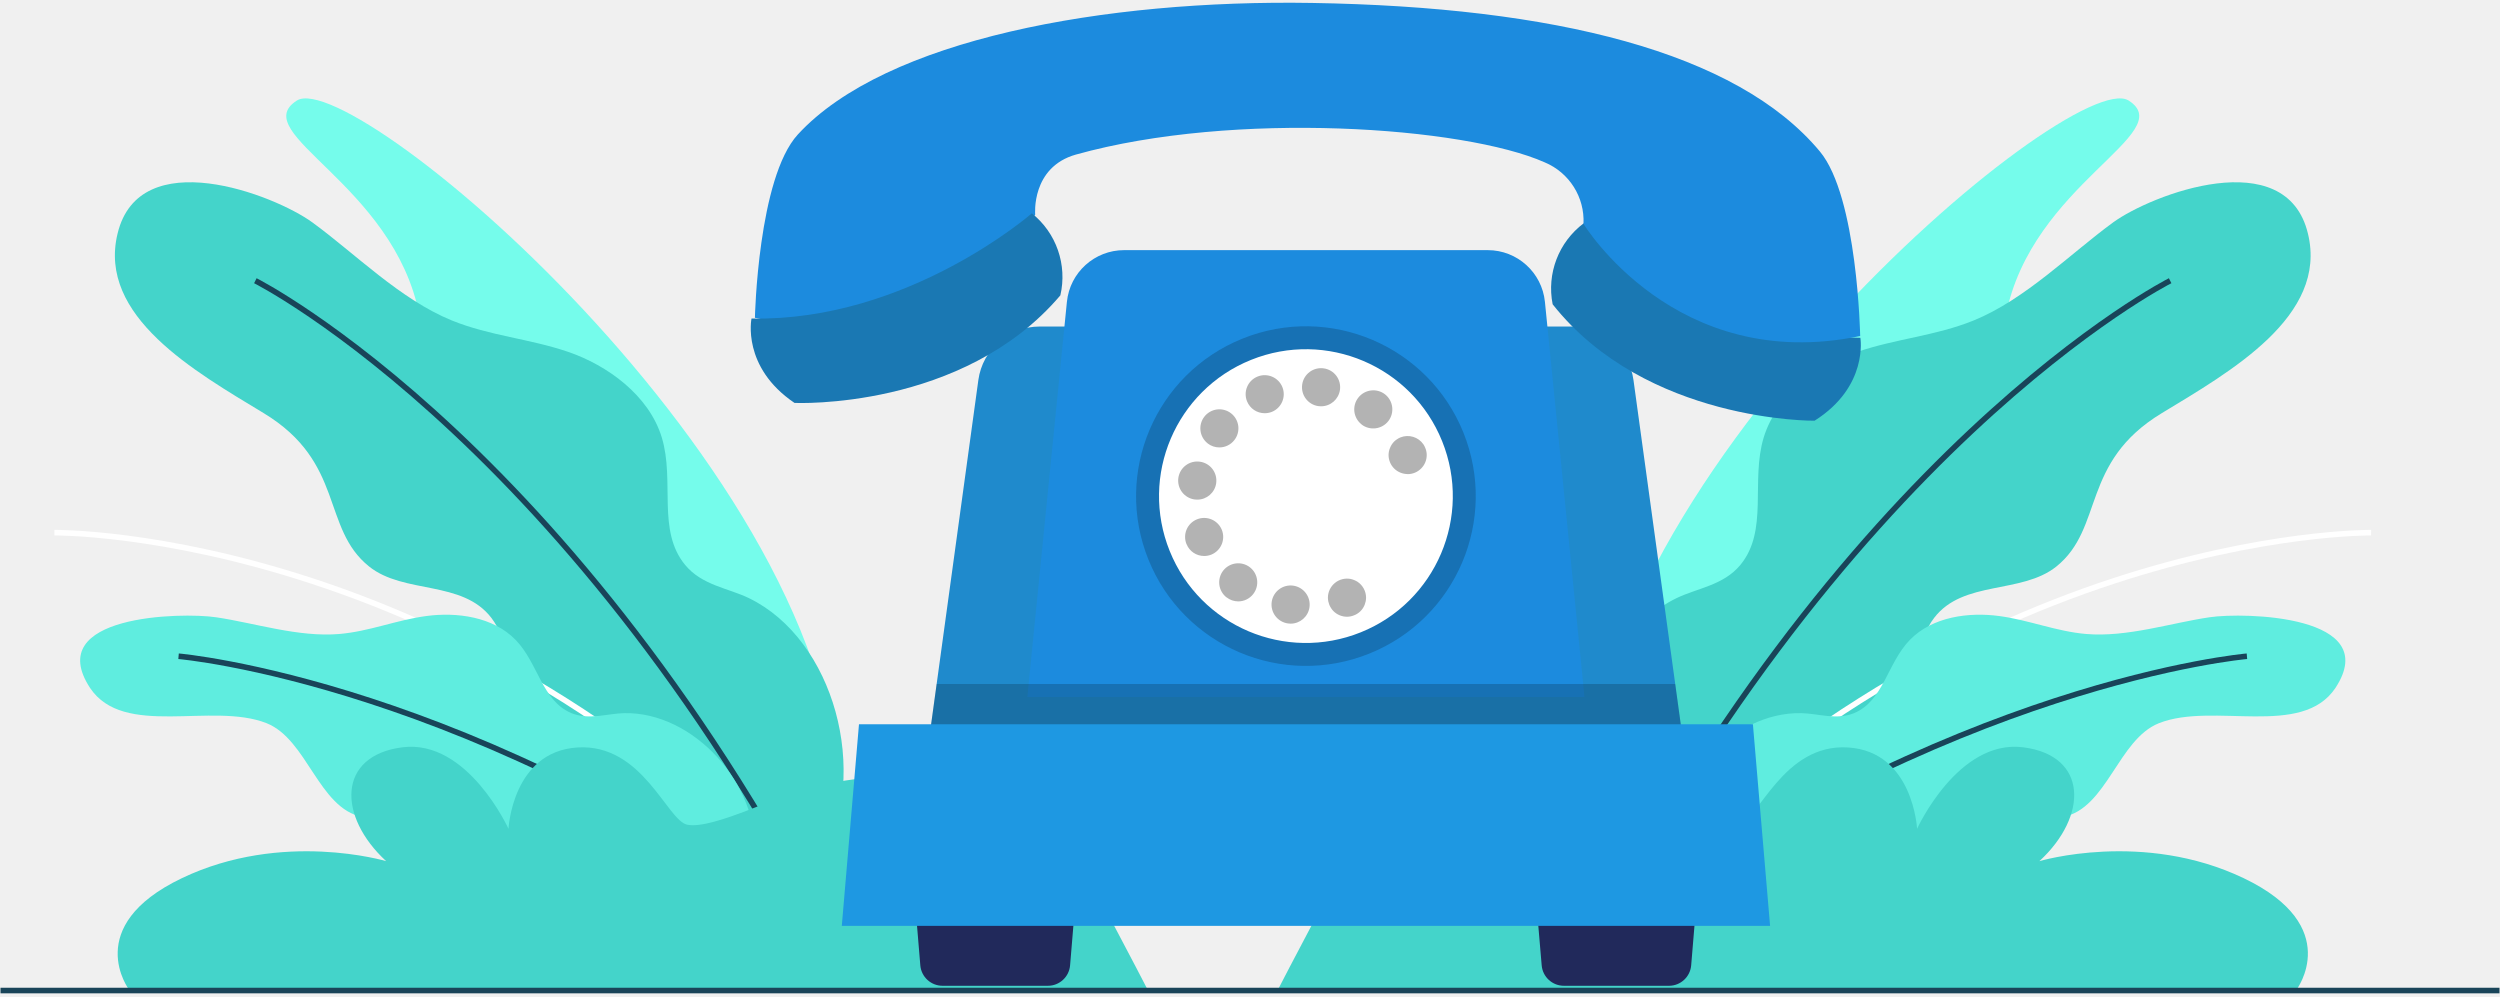
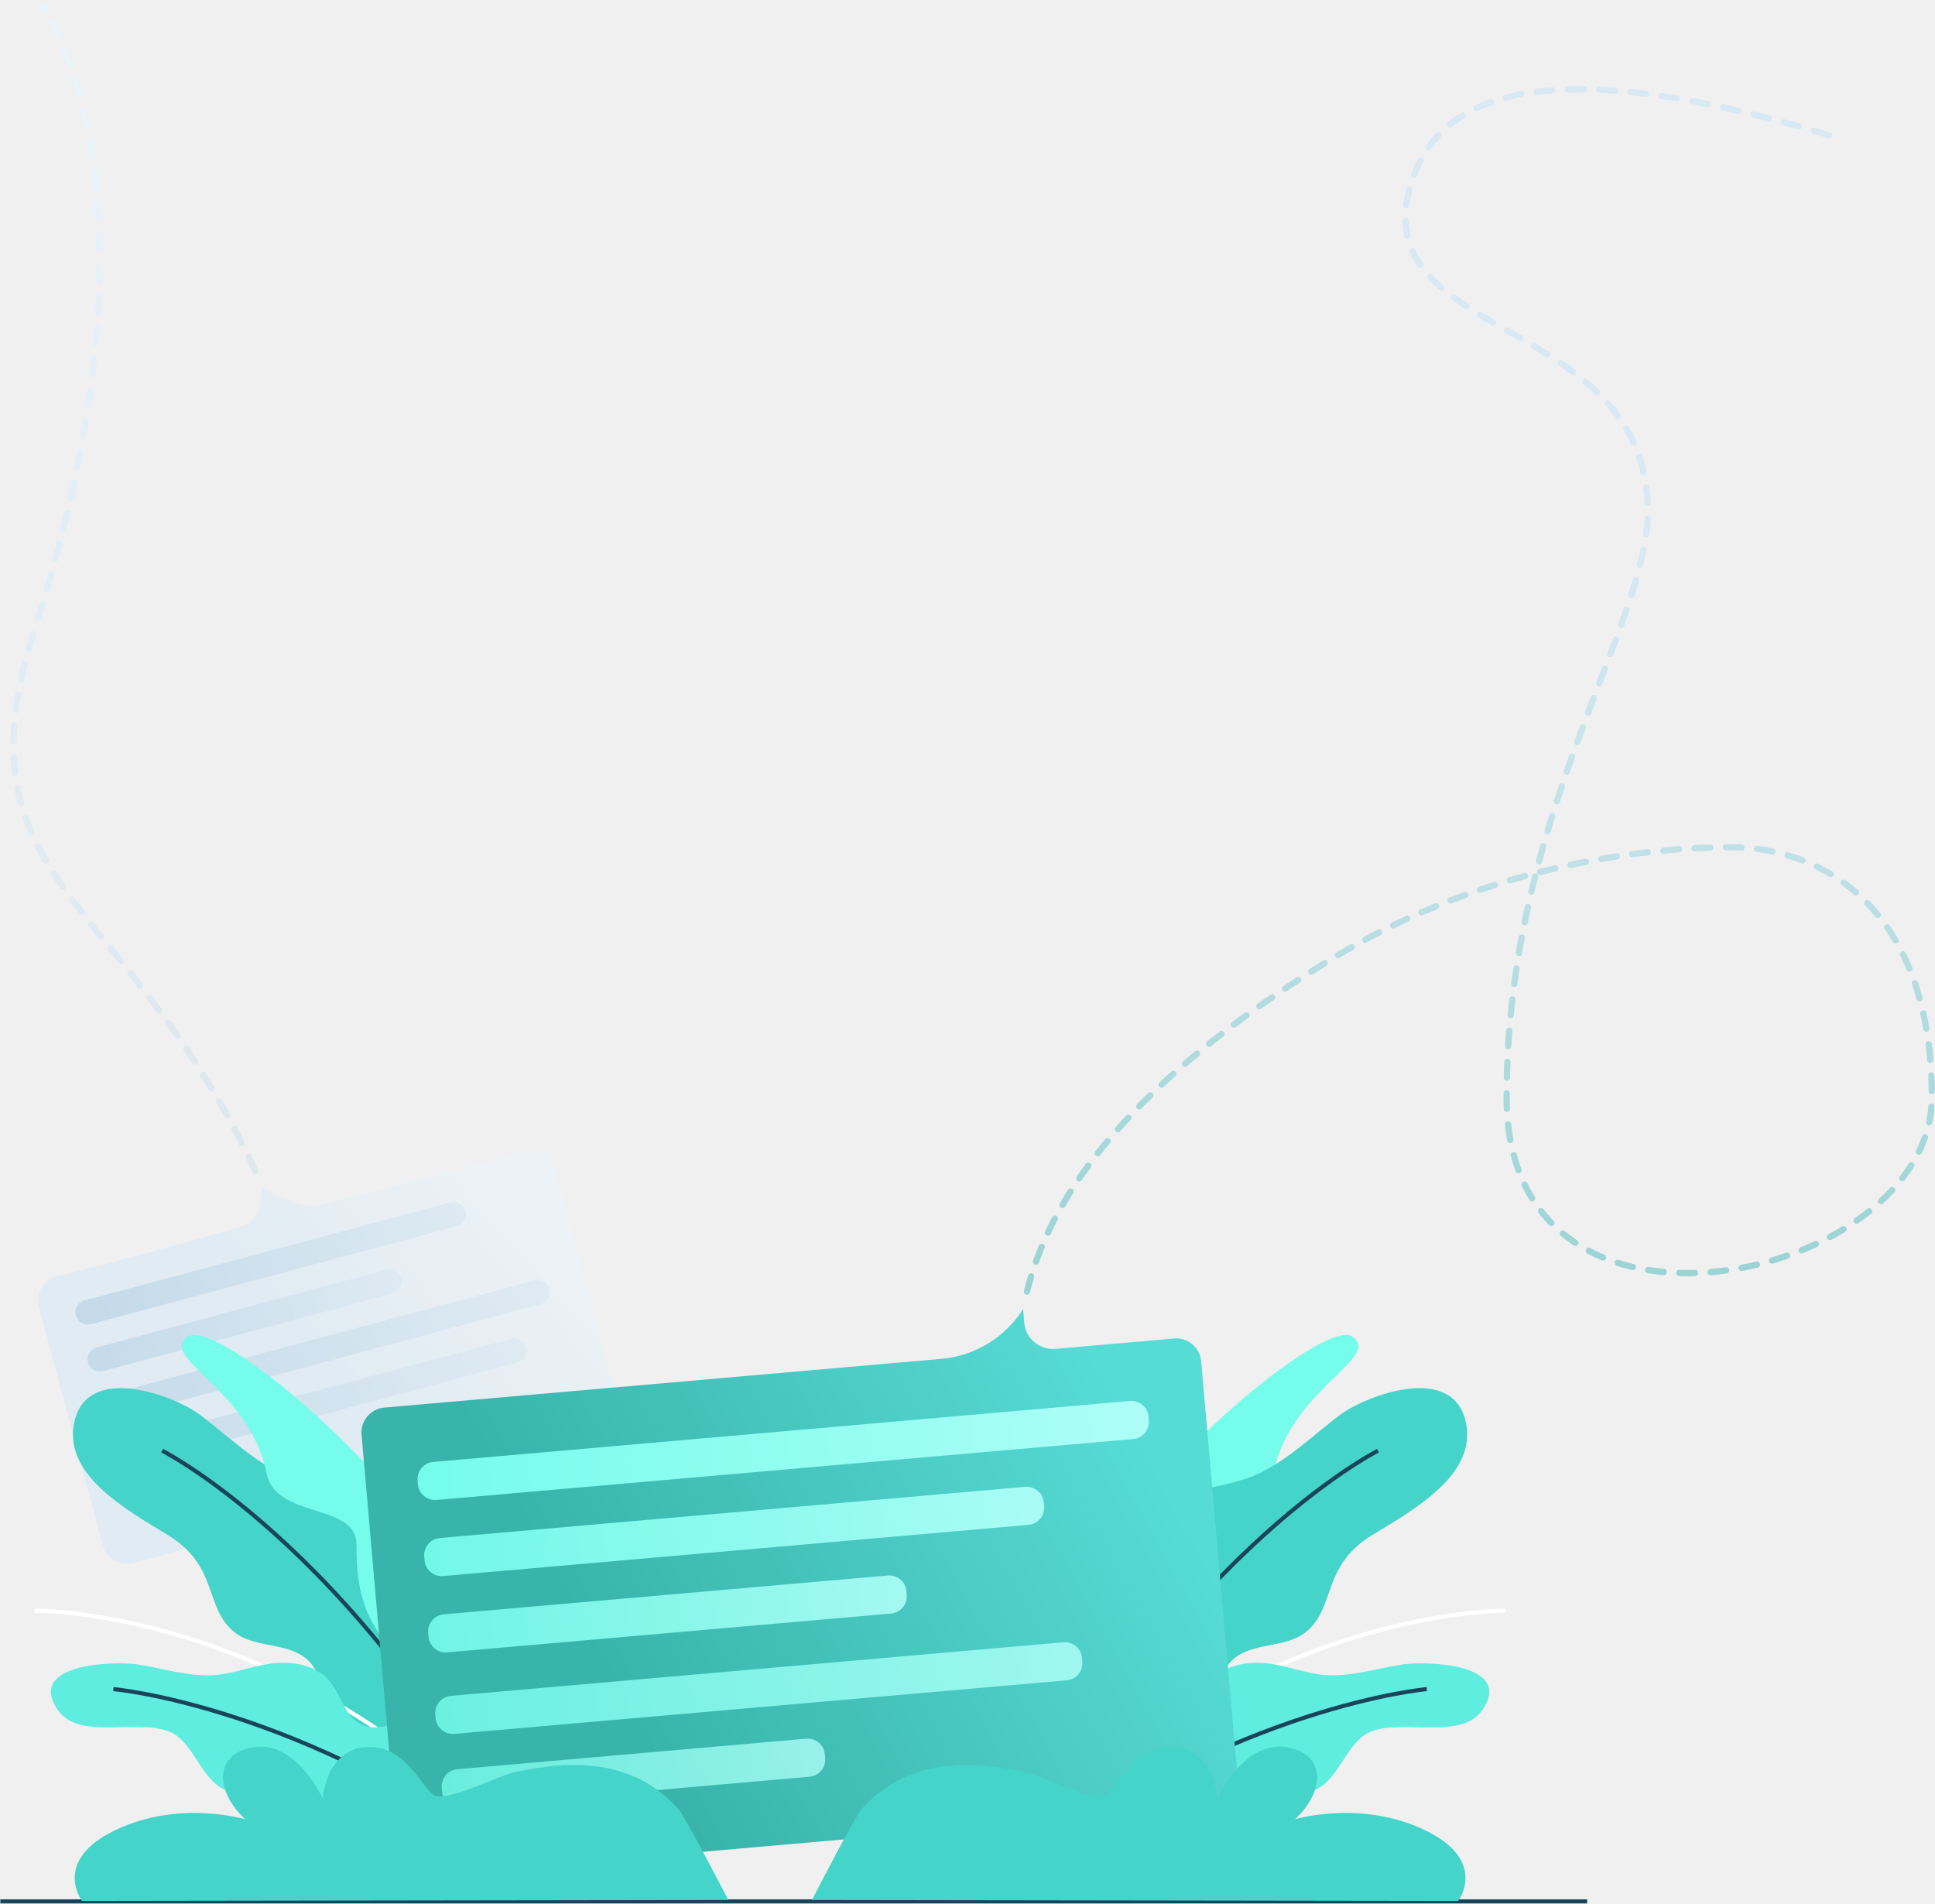
- <svg xmlns="http://www.w3.org/2000/svg" width="582" height="232" viewBox="0 0 582 232">
-   <g fill="none" fill-rule="evenodd" transform="translate(0 -25)">
-     <path fill="#75FCEB" fill-rule="nonzero" d="M495.557 48.412c-13.16-8.403-130.456 90.462-126.156 168.572 0 0 22.838-30.834 42.74-45.861 19.903-15.027 21.839-30.756 21.76-46.328-.077-15.573 29.724-9.092 33.076-26.418 5.976-30.574 40.415-42.406 28.58-49.965z" />
-     <path fill="#44D4CA" fill-rule="nonzero" d="M503.261 121.184c-18.954 11.468-13.368 26.716-24.54 35.704-8.12 6.494-21.682 3.104-28.45 11.95-7.613 9.974 1.039 23.702 1.688 35.716.884 16.599-13.926 29.055-28.97 34.094-17.473 5.857-40.09 4.026-49.665-13.352-11.289-20.508-2.845-51.42 16.967-61.044 4.806-2.337 10.925-2.974 14.849-7.715 6.638-8 2.377-19.482 5.443-29.664 3-9.91 12.796-16.885 21.825-19.963 9.029-3.078 18.187-3.714 27.047-7.3 12.017-4.883 22.54-15.585 32.478-22.832 8.925-6.494 40.272-18.547 45.352 2.597 4.715 19.275-18.11 32.159-34.024 41.809z" />
-     <path stroke="#194459" stroke-width="1.3" d="M505.21 90.35s-77.453 38.965-139.252 164.494" />
-     <path stroke="#FFF" stroke-width="1.3" d="M551.99 149.004s-99.589-1.117-182.355 93.8" />
-     <path fill="#5FEDDF" fill-rule="nonzero" d="M502.599 193.359c-9.497 3.792-12.07 19.793-22.293 21.832-7.431 1.481-15.369-5.104-22.63-1.688-8.185 3.896-6.743 15.39-10.095 23.236-4.624 10.832-18.356 13.91-29.88 12.195-13.445-1.987-27.878-10.52-28.774-24.677-1.066-16.702 14.29-33.574 30.425-33.236 3.897.078 8.184 1.675 12.276 0 6.912-2.91 7.691-11.599 12.991-17.054 5.3-5.455 13.797-6.494 20.786-5.558 6.99.935 13.264 3.584 20.24 4.182 9.51.818 19.85-2.598 28.762-3.897 7.951-1.182 40.416-.558 29.295 16.443-7.833 11.767-28.45 3.208-41.103 8.222z" />
-     <path stroke="#194459" stroke-width="1.3" d="M523.085 177.773s-69.177 5.883-149.63 65.473" />
-     <path fill="#44D4CA" fill-rule="nonzero" d="M297.664 255.09s15.746-30.56 18.305-33.392c16.187-17.923 37.674-18.183 59.538-13.598 6.327 1.299 23.085 10.105 29.152 8.897 4.729-.948 10.393-18.937 25.566-17.989 15.174.948 16.07 18.937 16.07 18.937s9.51-20.898 24.683-18.976c15.174 1.923 15.148 16.04 3.794 26.509 0 0 24.15-7.247 47.586 3.974 23.436 11.222 12.25 25.976 12.25 25.976l-236.944-.337z" />
-     <path fill="#75FCEB" fill-rule="nonzero" d="M69.1 48.412c13.16-8.403 130.456 90.462 126.156 168.572 0 0-22.839-30.834-42.74-45.861-19.903-15.027-21.852-30.756-21.813-46.328.04-15.573-29.723-9.092-33.075-26.418C91.704 67.803 57.265 55.971 69.1 48.412z" />
-     <path fill="#44D4CA" fill-rule="nonzero" d="M61.396 121.184c18.954 11.468 13.368 26.768 24.54 35.704 8.12 6.494 21.682 3.104 28.45 11.95 7.613 9.974-1.039 23.702-1.688 35.716-.884 16.599 13.926 29.055 28.97 34.094 17.473 5.857 40.09 4.026 49.665-13.352 11.289-20.508 2.845-51.42-16.967-61.044-4.807-2.337-10.925-2.974-14.849-7.715-6.638-8-2.377-19.482-5.443-29.664-3-9.91-12.796-16.885-21.825-19.963-9.029-3.078-18.187-3.714-27.047-7.3-12.017-4.883-22.54-15.585-32.478-22.832-8.925-6.494-40.272-18.547-45.352 2.597-4.703 19.275 18.097 32.159 34.024 41.809z" />
-     <path stroke="#194459" stroke-width="1.3" d="M59.447 90.35s77.453 38.965 139.251 164.494" />
-     <path stroke="#FFF" stroke-width="1.3" d="M12.666 149.004s99.59-1.117 182.356 93.8" />
-     <path fill="#5FEDDF" fill-rule="nonzero" d="M62.058 193.359c9.497 3.792 12.07 19.793 22.293 21.832 7.43 1.481 15.368-5.104 22.63-1.688 8.185 3.896 6.743 15.39 10.095 23.236 4.624 10.832 18.356 13.91 29.879 12.195 13.446-1.987 27.879-10.52 28.775-24.677 1.065-16.702-14.29-33.574-30.425-33.236-3.897.078-8.184 1.675-12.276 0-6.912-2.91-7.691-11.599-12.992-17.054-5.3-5.455-13.796-6.494-20.785-5.558-6.99.935-13.264 3.584-20.24 4.182-9.51.818-19.85-2.598-28.763-3.897-7.95-1.182-40.415-.558-29.294 16.443 7.846 11.767 28.411 3.208 41.103 8.222z" />
-     <path stroke="#194459" stroke-width="1.3" d="M41.571 177.773s69.178 5.883 149.632 65.473" />
-     <path fill="#44D4CA" fill-rule="nonzero" d="M267.005 255.09s-15.745-30.56-18.304-33.392c-16.187-17.923-37.674-18.183-59.538-13.598-6.327 1.299-23.085 10.105-29.152 8.897-4.729-.948-10.393-18.937-25.566-17.989-15.174.948-16.07 18.937-16.07 18.937s-9.51-20.898-24.683-18.976c-15.174 1.923-15.148 16.04-3.794 26.509 0 0-24.15-7.247-47.586 3.974-23.436 11.222-12.25 25.976-12.25 25.976l236.943-.337z" />
-     <path fill="#21295B" fill-rule="nonzero" d="M243.933 254.493h-24.488a5.196 5.196 0 0 1-5.196-4.766l-1.611-19.34h38.09l-1.611 19.34a5.196 5.196 0 0 1-5.184 4.766zM388.602 254.493H364.1a5.196 5.196 0 0 1-5.197-4.766l-1.65-19.34h38.064l-1.61 19.34a5.196 5.196 0 0 1-5.106 4.766z" />
-     <path fill="#1F8ACC" fill-rule="nonzero" d="M392.85 205.048H215.197l12.562-91.566a14.432 14.432 0 0 1 14.29-12.468h123.935a14.432 14.432 0 0 1 14.29 12.468l12.576 91.566z" />
-     <path fill="#1C8BDE" fill-rule="nonzero" d="M368.868 187.254H239.166l9.21-91.981c.688-6.837 6.443-12.041 13.316-12.04h84.65c6.873-.001 12.629 5.203 13.316 12.04l9.21 91.981z" />
-     <path fill="#CFCFCF" fill-rule="nonzero" d="M218.042 184.228l-2.845 20.794H392.85l-2.858-20.794z" style="mix-blend-mode:multiply" />
-     <path fill="#1E98E2" fill-rule="nonzero" d="M412.077 240.544H195.97l4.002-46.939h208.104z" />
-     <ellipse cx="304.017" cy="140.491" fill="#CFCFCF" fill-rule="nonzero" rx="39.531" ry="39.524" style="mix-blend-mode:multiply" transform="rotate(-21.96 304.017 140.49)" />
-     <ellipse cx="304.017" cy="140.491" fill="#FFF" fill-rule="nonzero" rx="34.191" ry="34.186" transform="rotate(-21.96 304.017 140.49)" />
-     <path fill="#B3B3B3" fill-rule="nonzero" d="M313.578 168.577a4.457 4.457 0 0 1-3.143-1.298 3.585 3.585 0 0 1-.546-.689 4.416 4.416 0 0 1-.416-.766 6.13 6.13 0 0 1-.247-.818 5.103 5.103 0 0 1-.09-.87 4.454 4.454 0 0 1 5.313-4.352c.28.062.554.15.818.26.271.111.532.246.78.403a4.467 4.467 0 0 1 1.975 3.689 5.103 5.103 0 0 1-.092.87 6.142 6.142 0 0 1-.246.818 5.506 5.506 0 0 1-.403.766 4.195 4.195 0 0 1-1.234 1.234 3.482 3.482 0 0 1-.78.403 3.898 3.898 0 0 1-.818.26 4.082 4.082 0 0 1-.87.09zM299.82 170.136a4.442 4.442 0 0 1-3.766-5.026 4.443 4.443 0 0 1 5.027-3.767 4.455 4.455 0 0 1 3.767 5.026 4.443 4.443 0 0 1-4.403 3.819 3.49 3.49 0 0 1-.624-.052zm-14.29-6.065a4.454 4.454 0 0 1-.766-6.235 4.444 4.444 0 0 1 6.223-.766 4.441 4.441 0 0 1 .766 6.221 4.417 4.417 0 0 1-3.494 1.715 4.418 4.418 0 0 1-2.702-.935h-.026zm-9.314-12.404a4.415 4.415 0 0 1 2.442-5.767 4.443 4.443 0 0 1 5.782 2.442 4.455 4.455 0 0 1-2.456 5.78 4.471 4.471 0 0 1-1.663.311 4.404 4.404 0 0 1-4.092-2.753l-.013-.013zm1.884-10.39a4.443 4.443 0 0 1-3.78-5.027 4.443 4.443 0 0 1 5.027-3.766 4.442 4.442 0 0 1 3.78 5.013 4.443 4.443 0 0 1-4.404 3.818l-.623-.039zm3.053-13.053a4.441 4.441 0 0 1-.78-6.222 4.43 4.43 0 0 1 6.223-.78 4.429 4.429 0 0 1 .767 6.222 4.404 4.404 0 0 1-3.495 1.715 4.418 4.418 0 0 1-2.702-.91l-.013-.025zm35.83-4.416a4.429 4.429 0 0 1-.78-6.222 4.444 4.444 0 0 1 6.222-.792 4.454 4.454 0 0 1 .78 6.234 4.47 4.47 0 0 1-6.223.805v-.025zm-26.672-5.377a4.429 4.429 0 0 1 2.443-5.767 4.443 4.443 0 0 1 5.78 2.442 4.442 4.442 0 0 1-2.454 5.78c-.53.209-1.094.315-1.663.311a4.417 4.417 0 0 1-4.093-2.74l-.013-.026zm16.603 1.116a4.442 4.442 0 0 1-3.767-5.026 4.429 4.429 0 0 1 5.014-3.766 4.43 4.43 0 0 1 3.78 5.013 4.443 4.443 0 0 1-4.39 3.818l-.637-.039zM327.7 135.367a4.86 4.86 0 0 1-.858-.091 4.6 4.6 0 0 1-.831-.247 5.43 5.43 0 0 1-.767-.402 4.833 4.833 0 0 1-.688-.559 4.454 4.454 0 0 1-1.3-3.13c0-.292.03-.584.092-.87.056-.282.143-.556.26-.818.108-.273.242-.534.402-.78a4.65 4.65 0 0 1 .546-.675c.21-.206.44-.39.688-.546.24-.166.497-.305.767-.415a4.47 4.47 0 0 1 5.378 1.636c.16.246.295.507.403.78.116.262.204.536.26.818.061.286.092.578.09.87a4.455 4.455 0 0 1-4.442 4.442v-.013z" />
-     <g fill-rule="nonzero">
-       <path fill="#1A78B3" d="M361.457 95.838a18.96 18.96 0 0 1 7.226-18.858s28.01 26.097 64.41 26.658c0 0 1.937 11.347-10.657 19.302-.002.013-39.202.431-60.979-27.102z" />
-       <path fill="#1C8BDE" d="M423.668 60.262c8.794 10.563 9.378 42.99 9.382 42.964-43.098 8.971-64.413-26.118-64.413-26.118a14.717 14.717 0 0 0-9.036-14.314c-18.697-8.304-72.268-12.094-109.093-1.82-10.526 2.94-9.515 14.004-9.515 14.004s-22.477 34.4-65.25 23.997c0 0 .706-32.565 10.003-42.677 20.436-22.204 71.416-31.421 119.726-30.612 56.18.93 98.834 11.338 118.196 34.576z" />
-       <path fill="#1A78B3" d="M246.852 93.757c-22.732 26.795-61.85 25.051-61.888 25.044-12.365-8.363-10.013-19.646-10.013-19.646 36.413.708 65.261-24.496 65.261-24.496a18.962 18.962 0 0 1 6.64 19.098z" />
+ <svg xmlns="http://www.w3.org/2000/svg" width="618" height="608" viewBox="0 0 618 608">
+   <defs>
+     <linearGradient id="a" x1="97.409%" x2="45.028%" y1="29.861%" y2="47.869%">
+       <stop offset="0%" stop-color="#E9F4FB" />
+       <stop offset="100%" stop-color="#CFE5F5" />
+     </linearGradient>
+     <linearGradient id="b" x1="98.211%" x2="5.231%" y1="49.815%" y2="50.185%">
+       <stop offset="0%" stop-color="#C9E3F3" />
+       <stop offset="100%" stop-color="#98C3E2" />
+     </linearGradient>
+     <linearGradient id="c" x1="98.211%" x2="5.231%" y1="49.714%" y2="50.286%">
+       <stop offset="0%" stop-color="#C9E3F3" />
+       <stop offset="100%" stop-color="#98C3E2" />
+     </linearGradient>
+     <linearGradient id="d" x1="98.211%" x2="5.231%" y1="49.836%" y2="50.164%">
+       <stop offset="0%" stop-color="#C9E3F3" />
+       <stop offset="100%" stop-color="#98C3E2" />
+     </linearGradient>
+     <linearGradient id="e" x1="98.211%" x2="5.231%" y1="47.473%" y2="52.527%">
+       <stop offset="0%" stop-color="#C9E3F3" />
+       <stop offset="100%" stop-color="#98C3E2" />
+     </linearGradient>
+     <linearGradient id="f" x1="98.211%" x2="5.231%" y1="49.862%" y2="50.138%">
+       <stop offset="0%" stop-color="#C9E3F3" />
+       <stop offset="100%" stop-color="#98C3E2" />
+     </linearGradient>
+     <linearGradient id="g" x1="94.761%" x2="24.189%" y1="63.422%" y2="44.369%">
+       <stop offset="0%" stop-color="#57DBD5" />
+       <stop offset="100%" stop-color="#39B4AB" />
+     </linearGradient>
+     <linearGradient id="h" x1="100%" x2="0%" y1="50%" y2="50.135%">
+       <stop offset="0%" stop-color="#ADFEF7" />
+       <stop offset="100%" stop-color="#75FCEB" />
+     </linearGradient>
+     <linearGradient id="i" x1="100%" x2="0%" y1="50%" y2="50.189%">
+       <stop offset="0%" stop-color="#ADFEF7" />
+       <stop offset="100%" stop-color="#75FCEB" />
+     </linearGradient>
+     <linearGradient id="j" x1="100%" x2="0%" y1="50%" y2="50.173%">
+       <stop offset="0%" stop-color="#ADFEF7" />
+       <stop offset="100%" stop-color="#75FCEB" />
+     </linearGradient>
+     <linearGradient id="k" x1="100%" x2="0%" y1="50%" y2="50.493%">
+       <stop offset="0%" stop-color="#ADFEF7" />
+       <stop offset="100%" stop-color="#75FCEB" />
+     </linearGradient>
+     <linearGradient id="l" x1="100%" x2="0%" y1="50%" y2="50.316%">
+       <stop offset="0%" stop-color="#ADFEF7" />
+       <stop offset="100%" stop-color="#75FCEB" />
+     </linearGradient>
+     <linearGradient id="m" x1="50%" x2="50%" y1="0%" y2="139.243%">
+       <stop offset="0%" stop-color="#CFE5F5" />
+       <stop offset="27.568%" stop-color="#CFE5F5" />
+       <stop offset="100%" stop-color="#39B4AB" />
+     </linearGradient>
+     <linearGradient id="n" x1="50%" x2="50%" y1="1.158%" y2="139.243%">
+       <stop offset="0%" stop-color="#E6F4FD" />
+       <stop offset="27.568%" stop-color="#DDEEFB" />
+       <stop offset="100%" stop-color="#CCDEDD" />
+     </linearGradient>
+   </defs>
+   <g fill="none" fill-rule="evenodd">
+     <g opacity=".5" transform="rotate(-15 1517.624 174.349)">
+       <path fill="url(#a)" d="M8.946 11.6c23.994.402 44.628.352 61.9-.15 4.665-.701 7.506-4.293 8.526-10.776 5.482 6.538 11.17 10.138 17.064 10.8 22.859.56 45.121.616 66.787.17a8 8 0 0 1 8.165 7.998V98.35a8 8 0 0 1-8 8H142.22a5.817 5.817 0 0 0-5.817 5.817v2.76a21.766 21.766 0 0 0-17.316-8.577H8.812a8 8 0 0 1-8-8V19.6a8 8 0 0 1 8.134-8z" />
+       <rect width="128.802" height="7.826" x="11.47" y="21.344" fill="url(#b)" rx="3.913" />
+       <rect width="103.564" height="7.826" x="11.358" y="36.832" fill="url(#c)" opacity=".95" rx="3.913" />
+       <rect width="136.635" height="7.826" x="11.001" y="68.418" fill="url(#d)" opacity=".85" rx="3.913" />
+       <rect width="34.811" height="7.826" x="11.118" y="83.548" fill="url(#e)" opacity=".8" rx="3.913" />
+       <rect width="148.819" height="7.826" x="10.91" y="52.35" fill="url(#f)" opacity=".9" rx="3.913" />
    </g>
-     <path stroke="#194459" stroke-width="1.3" d="M.117 255.597h581.766" />
+     <path fill="#44D4CA" fill-rule="nonzero" d="M53.484 490.19c16.511 9.99 11.645 23.317 21.378 31.101 7.073 5.657 18.888 2.704 24.784 10.41 6.632 8.689-.905 20.647-1.471 31.113-.77 14.46 12.131 25.31 25.236 29.7 15.222 5.102 34.925 3.507 43.265-11.632 9.835-17.864 2.479-44.792-14.78-53.176-4.187-2.036-9.517-2.59-12.935-6.72-5.783-6.97-2.071-16.971-4.742-25.841-2.614-8.633-11.147-14.709-19.012-17.39-7.866-2.681-15.844-3.236-23.562-6.358-10.468-4.255-19.635-13.577-28.293-19.89-7.774-5.658-35.082-16.157-39.507 2.262-4.097 16.79 15.764 28.014 29.639 36.42z" />
+     <path stroke="#194459" stroke-width="1.3" d="M51.786 463.33s67.472 33.942 121.307 143.292" />
+     <path fill="#75FCEB" fill-rule="nonzero" d="M431.697 426.797c-11.464-7.32-113.645 78.802-109.9 146.844 0 0 19.896-26.859 37.234-39.95 17.337-13.09 19.024-26.791 18.956-40.357-.068-13.565 25.893-7.92 28.813-23.012 5.205-26.634 35.207-36.94 24.897-43.525z" />
+     <path fill="#44D4CA" fill-rule="nonzero" d="M438.408 490.19c-16.512 9.99-11.645 23.272-21.378 31.101-7.073 5.657-18.888 2.704-24.784 10.41-6.632 8.689.905 20.647 1.471 31.113.77 14.46-12.132 25.31-25.237 29.7-15.221 5.102-34.924 3.507-43.264-11.632-9.835-17.864-2.479-44.792 14.78-53.176 4.187-2.036 9.517-2.59 12.935-6.72 5.783-6.97 2.07-16.971 4.742-25.841 2.614-8.633 11.147-14.709 19.012-17.39 7.865-2.681 15.844-3.236 23.562-6.358 10.468-4.255 19.635-13.577 28.292-19.89 7.775-5.658 35.083-16.157 39.508 2.262 4.108 16.79-15.776 28.014-29.64 36.42z" />
+     <path stroke="#194459" stroke-width="1.3" d="M440.105 463.33S372.634 497.272 318.8 606.622" />
+     <path stroke="#FFF" stroke-width="1.3" d="M480.858 514.423s-86.756-.972-158.856 81.71" />
+     <path fill="#5FEDDF" fill-rule="nonzero" d="M437.83 553.061c-8.272 3.304-10.513 17.243-19.42 19.02-6.473 1.289-13.387-4.447-19.713-1.472-7.13 3.395-5.874 13.407-8.794 20.241-4.028 9.436-15.99 12.117-26.029 10.624-11.713-1.731-24.286-9.164-25.067-21.497-.928-14.55 12.449-29.246 26.505-28.952 3.395.068 7.13 1.46 10.694 0 6.02-2.535 6.7-10.104 11.317-14.856 4.617-4.752 12.019-5.657 18.107-4.842 6.089.815 11.555 3.123 17.632 3.643 8.284.713 17.292-2.263 25.056-3.394 6.926-1.03 35.207-.487 25.52 14.323-6.825 10.251-24.785 2.795-35.807 7.162z" />
+     <path stroke="#194459" stroke-width="1.3" d="M455.678 539.484s-60.263 5.126-130.35 57.034" />
+     <path fill="#75FCEB" fill-rule="nonzero" d="M60.195 426.797c11.464-7.32 113.645 78.802 109.899 146.844 0 0-19.895-26.859-37.233-39.95-17.337-13.09-19.035-26.791-19.001-40.357.034-13.565-25.893-7.92-28.813-23.012-5.16-26.634-35.162-36.94-24.852-43.525z" />
+     <path stroke="#FFF" stroke-width="1.3" d="M11.034 514.423s86.756-.972 158.856 81.71" />
+     <path fill="#5FEDDF" fill-rule="nonzero" d="M54.061 553.061c8.273 3.304 10.514 17.243 19.42 19.02 6.473 1.289 13.388-4.447 19.714-1.472 7.13 3.395 5.874 13.407 8.793 20.241 4.03 9.436 15.991 12.117 26.03 10.624 11.713-1.731 24.286-9.164 25.067-21.497.928-14.55-12.45-29.246-26.505-28.952-3.395.068-7.13 1.46-10.694 0-6.02-2.535-6.7-10.104-11.317-14.856-4.618-4.752-12.019-5.657-18.107-4.842-6.089.815-11.555 3.123-17.632 3.643-8.284.713-17.293-2.263-25.056-3.394-6.926-1.03-35.207-.487-25.52 14.323 6.836 10.251 24.75 2.795 35.807 7.162z" />
+     <path stroke="#194459" stroke-width="1.3" d="M36.214 539.484s60.263 5.126 130.35 57.034M.102 607.278h506.796" />
+     <g transform="rotate(-5 5058.262 -1082.473)">
+       <path fill="url(#g)" d="M8 0h253.18a8 8 0 0 1 8 8v134.193a8 8 0 0 1-8 8h-38.003a9.206 9.206 0 0 0-9.206 9.207v4.369a34.352 34.352 0 0 0-27.357-13.576H8a8 8 0 0 1-8-8V8a8 8 0 0 1 8-8z" transform="matrix(1 0 0 -1 0 163.769)" />
+       <rect width="234.335" height="12.196" x="16.552" y="32.231" fill="url(#h)" rx="5.5" />
+       <rect width="198.619" height="12.196" x="16.552" y="56.622" fill="url(#i)" opacity=".95" rx="5.5" />
+       <rect width="207.33" height="12.196" x="15.68" y="107.147" fill="url(#j)" opacity=".85" rx="5.5" />
+       <rect width="122.83" height="12.196" x="15.68" y="130.667" fill="url(#k)" opacity=".8" rx="5.5" />
+       <rect width="153.32" height="12.196" x="15.68" y="81.013" fill="url(#l)" opacity=".9" rx="5.5" />
+     </g>
+     <path fill="#44D4CA" fill-rule="nonzero" d="M232.598 606.837s-13.717-26.622-15.946-29.089c-14.101-15.613-32.82-15.84-51.866-11.845-5.511 1.131-20.11 8.802-25.395 7.75-4.12-.826-9.054-16.496-22.272-15.67-13.218.826-13.999 16.496-13.999 16.496s-8.284-18.205-21.502-16.53c-13.218 1.674-13.196 13.973-3.305 23.092 0 0-21.038-6.313-41.454 3.462-20.415 9.775-10.672 22.628-10.672 22.628l206.41-.294zM259.306 606.837s13.716-26.622 15.945-29.089c14.101-15.613 32.82-15.84 51.866-11.845 5.511 1.131 20.11 8.802 25.395 7.75 4.12-.826 9.054-16.496 22.272-15.67 13.218.826 13.999 16.496 13.999 16.496s8.284-18.205 21.502-16.53c13.218 1.674 13.196 13.973 3.305 23.092 0 0 21.038-6.313 41.454 3.462s10.672 22.628 10.672 22.628l-206.41-.294z" />
+     <path stroke="url(#m)" stroke-dasharray="5" stroke-linecap="round" stroke-width="2" d="M328 411.5c8.895-36.564 41.169-71.882 96.82-105.955 52.346-32.049 105.81-35.947 128.053-35.947 29.696 0 64.127 20.167 64.127 79.846 0 58.8-135.818 89.423-135.818 0 0-89.422 45.086-150.523 45.086-187.087 0-63.39-91.611-53.876-75.482-105.177 10.752-34.2 56.342-38.844 136.77-13.93" opacity=".7" transform="translate(0 1)" />
+     <path stroke="url(#n)" stroke-dasharray="5" stroke-linecap="round" stroke-width="2" d="M81.6 373.042C39.8 283.542-15 281 11.035 200 37.387 118.006 38.957 46 13.786.68" opacity=".7" transform="translate(0 1)" />
  </g>
</svg>
